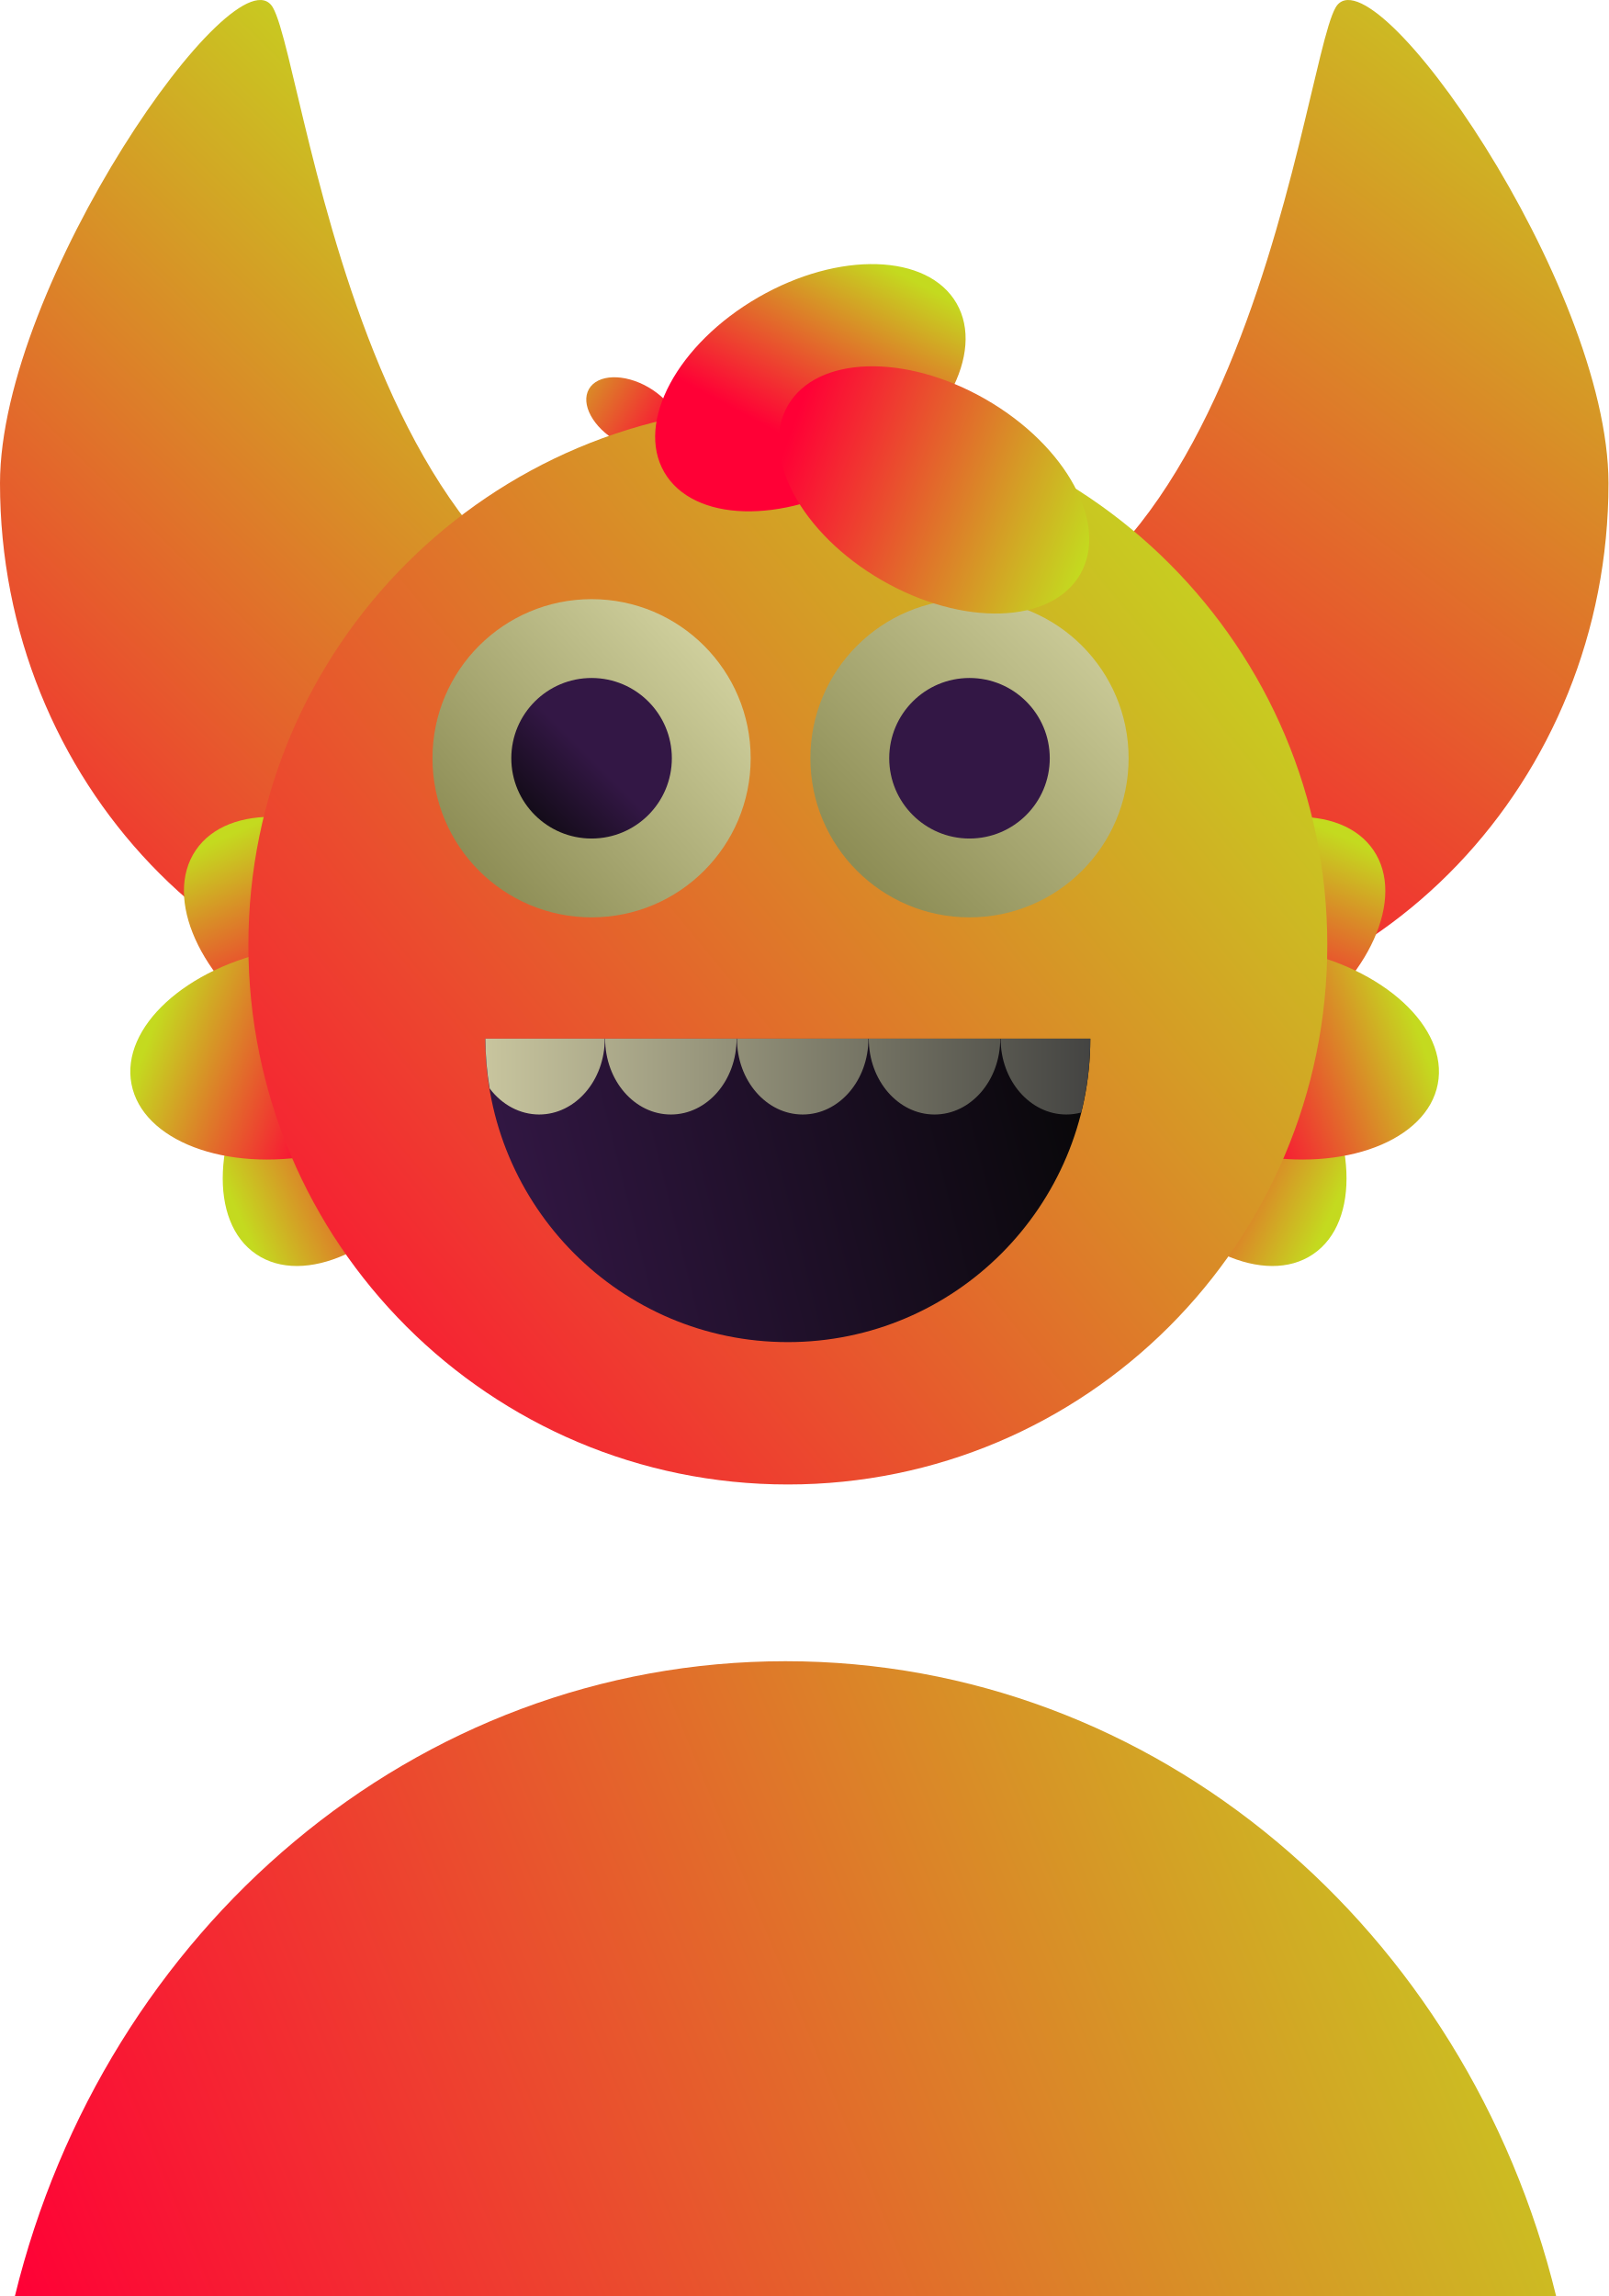
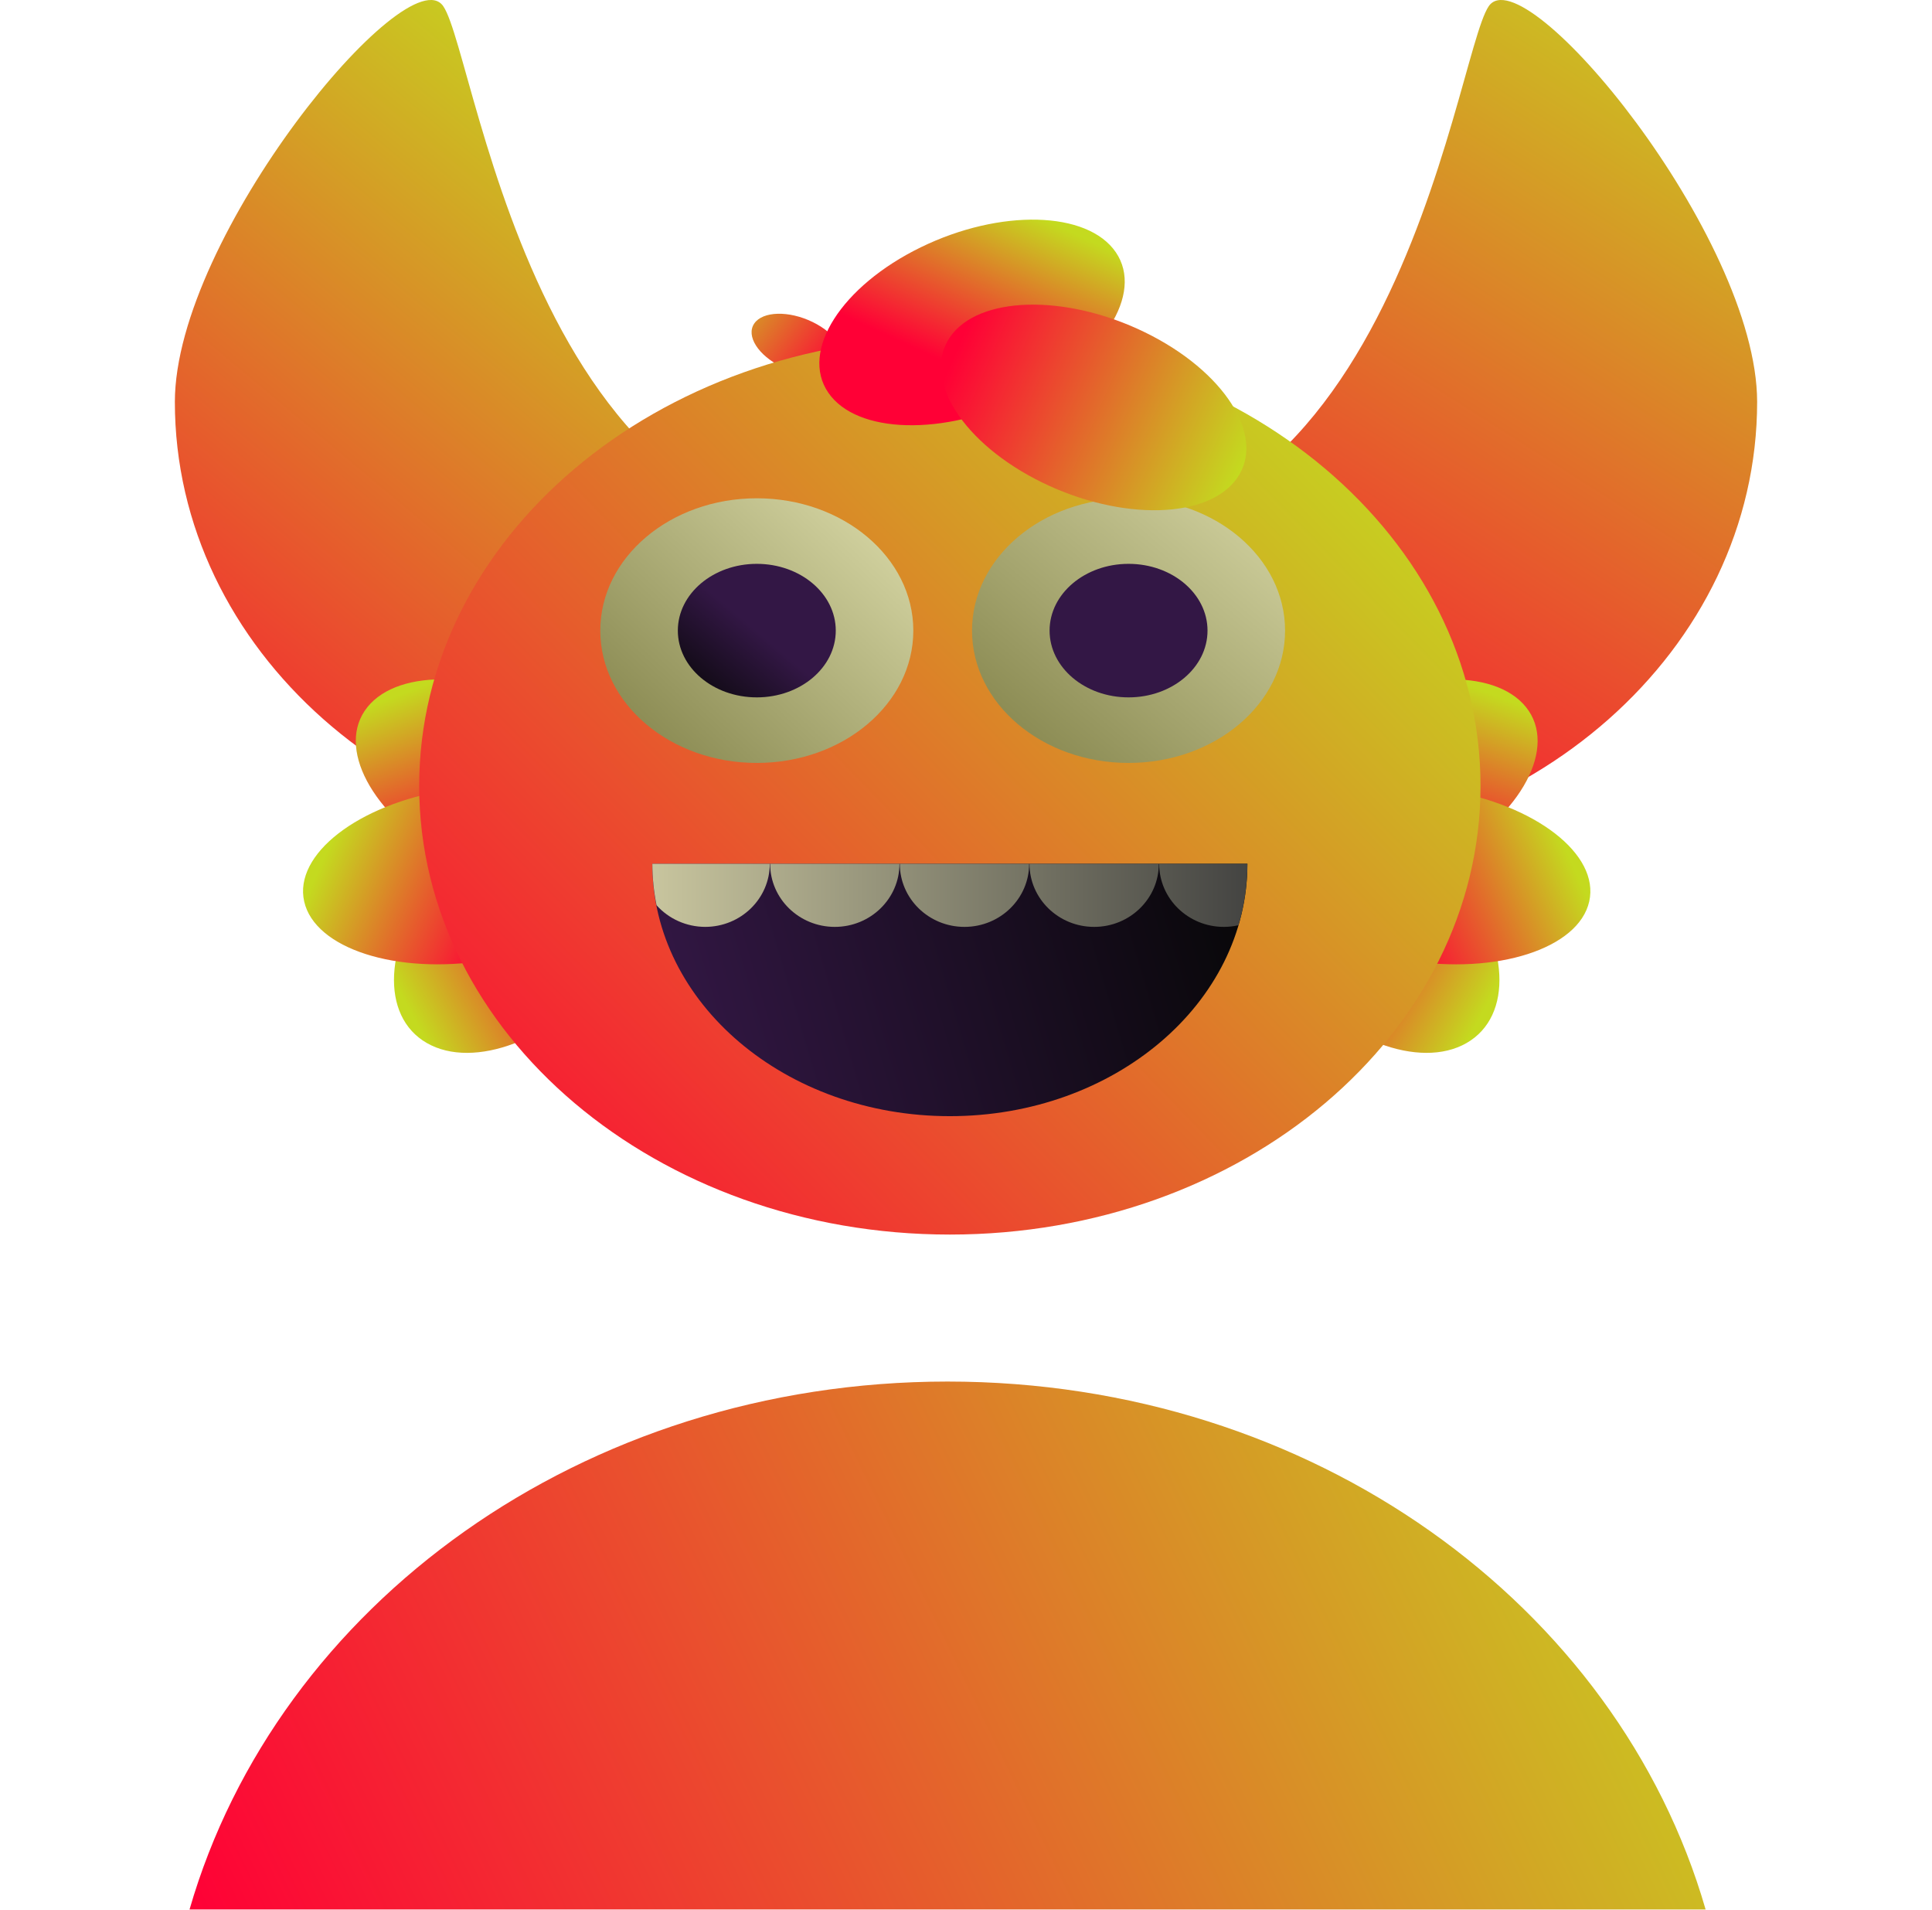
- <svg xmlns="http://www.w3.org/2000/svg" xmlns:xlink="http://www.w3.org/1999/xlink" width="116.22mm" height="165.892mm" viewBox="0 0 116.22 165.892" version="1.1" id="svg5">
+ <svg xmlns="http://www.w3.org/2000/svg" xmlns:xlink="http://www.w3.org/1999/xlink" width="214.003mm" height="211.462mm" viewBox="0 0 214.003 211.462" version="1.1" id="svg5">
  <defs id="defs2">
    <linearGradient id="linearGradient2355">
      <stop style="stop-color:#808047;stop-opacity:1;" offset="0" id="stop2351" />
      <stop style="stop-color:#d5d5a3;stop-opacity:1;" offset="1" id="stop2353" />
    </linearGradient>
    <linearGradient id="linearGradient2347">
      <stop style="stop-color:#c8c59e;stop-opacity:1;" offset="0" id="stop2343" />
      <stop style="stop-color:#444442;stop-opacity:1;" offset="1" id="stop2345" />
    </linearGradient>
    <linearGradient id="linearGradient2339">
      <stop style="stop-color:#331745;stop-opacity:1;" offset="0" id="stop2335" />
      <stop style="stop-color:#070707;stop-opacity:0.999;" offset="1" id="stop2337" />
    </linearGradient>
    <linearGradient id="linearGradient2195">
      <stop style="stop-color:#ff0036;stop-opacity:1;" offset="0" id="stop2191" />
      <stop style="stop-color:#c4da1f;stop-opacity:1;" offset="1" id="stop2193" />
    </linearGradient>
    <linearGradient id="linearGradient1356">
      <stop style="stop-color:#525252;stop-opacity:1;" offset="0" id="stop1455" />
      <stop style="stop-color:#f0f0f0;stop-opacity:1;" offset="1" id="stop1457" />
    </linearGradient>
    <linearGradient id="linearGradient1356-1">
      <stop style="stop-color:#512252;stop-opacity:1;" offset="0" id="stop1352" />
      <stop style="stop-color:#150059;stop-opacity:1;" offset="1" id="stop1354" />
    </linearGradient>
    <clipPath clipPathUnits="userSpaceOnUse" id="clipPath1624">
      <path style="fill:url(#radialGradient1628);fill-opacity:1;stroke:none;stroke-width:0.411px;stroke-linecap:butt;stroke-linejoin:miter;stroke-opacity:1" d="m 29.622,163.91 36.911,29.222 c 0,0 -40.516,8.191 -36.911,-29.222 z" id="path1626" />
    </clipPath>
    <radialGradient xlink:href="#linearGradient1356-1" id="radialGradient1628" gradientUnits="userSpaceOnUse" gradientTransform="matrix(0.9933425,0.1151982,-0.0987744,0.8517214,17.99015,21.00181)" cx="47.964" cy="178.901" fx="47.964" fy="178.901" r="18.569" />
    <clipPath clipPathUnits="userSpaceOnUse" id="clipPath1630">
      <path style="fill:url(#radialGradient1634);fill-opacity:1;stroke:none;stroke-width:0.411px;stroke-linecap:butt;stroke-linejoin:miter;stroke-opacity:1" d="m 29.622,163.91 36.911,29.222 c 0,0 -40.516,8.191 -36.911,-29.222 z" id="path1632" />
    </clipPath>
    <radialGradient xlink:href="#linearGradient1356-1" id="radialGradient1634" gradientUnits="userSpaceOnUse" gradientTransform="matrix(0.9933425,0.1151982,-0.0987744,0.8517214,17.99015,21.00181)" cx="47.964" cy="178.901" fx="47.964" fy="178.901" r="18.569" />
    <filter style="color-interpolation-filters:sRGB" id="filter2049" x="-0.096" y="-0.144" width="1.192" height="1.287">
      <feFlood flood-opacity="0.576" flood-color="rgb(0,0,0)" result="flood" id="feFlood2039" />
      <feComposite in="flood" in2="SourceGraphic" operator="in" result="composite1" id="feComposite2041" />
      <feGaussianBlur in="composite1" stdDeviation="6.971" result="blur" id="feGaussianBlur2043" />
      <feOffset dx="0" dy="0" result="offset" id="feOffset2045" />
      <feComposite in="SourceGraphic" in2="offset" operator="over" result="composite2" id="feComposite2047" />
    </filter>
    <clipPath clipPathUnits="userSpaceOnUse" id="clipPath2137">
      <rect style="opacity:1;fill:#f20f2d;fill-opacity:1;stroke:none;stroke-width:1.765;stroke-linecap:round;stroke-linejoin:round" id="rect2139" width="210" height="195.652" x="0" y="48.224" rx="0" ry="0" />
    </clipPath>
    <clipPath clipPathUnits="userSpaceOnUse" id="clipPath2141">
      <rect style="opacity:1;fill:#f20f2d;fill-opacity:1;stroke:none;stroke-width:1.765;stroke-linecap:round;stroke-linejoin:round" id="rect2143" width="210" height="195.652" x="-1.149" y="47.286" rx="0" ry="0" />
    </clipPath>
    <clipPath clipPathUnits="userSpaceOnUse" id="clipPath2145">
      <rect style="opacity:1;fill:#f20f2d;fill-opacity:1;stroke:none;stroke-width:1.765;stroke-linecap:round;stroke-linejoin:round" id="rect2147" width="210" height="195.652" x="0" y="48.224" rx="0" ry="0" />
    </clipPath>
    <clipPath clipPathUnits="userSpaceOnUse" id="clipPath2149">
      <rect style="opacity:1;fill:#f20f2d;fill-opacity:1;stroke:none;stroke-width:0.903;stroke-linecap:round;stroke-linejoin:round" id="rect2151" width="107.38" height="100.043" x="51.757" y="95.77" rx="0" ry="0" transform="rotate(3.768636)" />
    </clipPath>
    <clipPath clipPathUnits="userSpaceOnUse" id="clipPath2153">
      <rect style="opacity:1;fill:#f20f2d;fill-opacity:1;stroke:none;stroke-width:1.765;stroke-linecap:round;stroke-linejoin:round" id="rect2155" width="210" height="195.652" x="0" y="48.224" rx="0" ry="0" />
    </clipPath>
    <clipPath clipPathUnits="userSpaceOnUse" id="clipPath2157">
      <rect style="opacity:1;fill:#f20f2d;fill-opacity:1;stroke:none;stroke-width:1.765;stroke-linecap:round;stroke-linejoin:round" id="rect2159" width="210" height="195.652" x="0" y="48.224" rx="0" ry="0" />
    </clipPath>
    <clipPath clipPathUnits="userSpaceOnUse" id="clipPath2161">
      <rect style="opacity:1;fill:#f20f2d;fill-opacity:1;stroke:none;stroke-width:1.765;stroke-linecap:round;stroke-linejoin:round" id="rect2163" width="210" height="195.652" x="0" y="48.224" rx="0" ry="0" />
    </clipPath>
    <clipPath clipPathUnits="userSpaceOnUse" id="clipPath2165">
      <rect style="opacity:1;fill:#f20f2d;fill-opacity:1;stroke:none;stroke-width:1.765;stroke-linecap:round;stroke-linejoin:round" id="rect2167" width="210" height="195.652" x="0" y="48.224" rx="0" ry="0" />
    </clipPath>
    <clipPath clipPathUnits="userSpaceOnUse" id="clipPath2169">
      <rect style="opacity:1;fill:#f20f2d;fill-opacity:1;stroke:none;stroke-width:1.765;stroke-linecap:round;stroke-linejoin:round" id="rect2171" width="210" height="195.652" x="0" y="48.224" rx="0" ry="0" />
    </clipPath>
    <clipPath clipPathUnits="userSpaceOnUse" id="clipPath2173">
      <rect style="opacity:1;fill:#f20f2d;fill-opacity:1;stroke:none;stroke-width:1.765;stroke-linecap:round;stroke-linejoin:round" id="rect2175" width="210" height="195.652" x="0" y="48.224" rx="0" ry="0" />
    </clipPath>
    <clipPath clipPathUnits="userSpaceOnUse" id="clipPath2177">
      <rect style="opacity:1;fill:#f20f2d;fill-opacity:1;stroke:none;stroke-width:1.765;stroke-linecap:round;stroke-linejoin:round" id="rect2179" width="210" height="195.652" x="0" y="48.224" rx="0" ry="0" />
    </clipPath>
    <clipPath clipPathUnits="userSpaceOnUse" id="clipPath2181">
      <rect style="opacity:1;fill:#f20f2d;fill-opacity:1;stroke:none;stroke-width:1.765;stroke-linecap:round;stroke-linejoin:round" id="rect2183" width="210" height="195.652" x="0" y="48.224" rx="0" ry="0" />
    </clipPath>
    <clipPath clipPathUnits="userSpaceOnUse" id="clipPath2185">
      <rect style="opacity:1;fill:#f20f2d;fill-opacity:1;stroke:none;stroke-width:1.765;stroke-linecap:round;stroke-linejoin:round" id="rect2187" width="210" height="195.652" x="0" y="48.224" rx="0" ry="0" />
    </clipPath>
    <clipPath clipPathUnits="userSpaceOnUse" id="clipPath2189">
      <rect style="opacity:1;fill:#f20f2d;fill-opacity:1;stroke:none;stroke-width:1.765;stroke-linecap:round;stroke-linejoin:round" id="rect2191" width="210" height="195.652" x="0" y="48.224" rx="0" ry="0" />
    </clipPath>
    <clipPath clipPathUnits="userSpaceOnUse" id="clipPath2193">
      <rect style="opacity:1;fill:#f20f2d;fill-opacity:1;stroke:none;stroke-width:1.765;stroke-linecap:round;stroke-linejoin:round" id="rect2195" width="210" height="195.652" x="0" y="48.224" rx="0" ry="0" />
    </clipPath>
    <clipPath clipPathUnits="userSpaceOnUse" id="clipPath2197">
      <rect style="opacity:1;fill:#f20f2d;fill-opacity:1;stroke:none;stroke-width:1.765;stroke-linecap:round;stroke-linejoin:round" id="rect2199" width="210" height="195.652" x="0" y="48.224" rx="0" ry="0" />
    </clipPath>
    <clipPath clipPathUnits="userSpaceOnUse" id="clipPath2203">
      <path style="fill:url(#radialGradient2207);fill-opacity:1;stroke:none;stroke-width:0.411px;stroke-linecap:butt;stroke-linejoin:miter;stroke-opacity:1" d="m 29.622,163.91 18.455,14.611 18.455,14.611 c 0.127,0.089 -9.598,2.422 -19.106,-0.087 -9.508,-2.509 -18.799,-9.859 -17.805,-29.135 z" id="path2205" clip-path="url(#clipPath2145)" />
    </clipPath>
    <radialGradient xlink:href="#linearGradient1356-1" id="radialGradient2207" gradientUnits="userSpaceOnUse" gradientTransform="matrix(0.9933425,0.1151982,-0.0987744,0.8517214,17.99015,21.00181)" cx="47.964" cy="178.901" fx="47.964" fy="178.901" r="18.569" />
    <clipPath clipPathUnits="userSpaceOnUse" id="clipPath2209">
      <path style="fill:url(#radialGradient2213);fill-opacity:1;stroke:none;stroke-width:0.411px;stroke-linecap:butt;stroke-linejoin:miter;stroke-opacity:1" d="m 29.622,163.91 18.455,14.611 18.455,14.611 c 0.127,0.089 -9.598,2.422 -19.106,-0.087 -9.508,-2.509 -18.799,-9.859 -17.805,-29.135 z" id="path2211" clip-path="url(#clipPath2145)" transform="translate(-1.149057,-0.9386428)" />
    </clipPath>
    <radialGradient xlink:href="#linearGradient1356-1" id="radialGradient2213" gradientUnits="userSpaceOnUse" gradientTransform="matrix(0.9933425,0.1151982,-0.0987744,0.8517214,17.99015,21.00181)" cx="47.964" cy="178.901" fx="47.964" fy="178.901" r="18.569" />
-     <linearGradient xlink:href="#linearGradient2195" id="linearGradient2197" x1="66.022" y1="136.804" x2="143.308" y2="73.244" gradientUnits="userSpaceOnUse" gradientTransform="translate(-48.07529,-29.54674)" />
-     <linearGradient xlink:href="#linearGradient2195" id="linearGradient2333" x1="49.153" y1="195.439" x2="160.51" y2="149.574" gradientUnits="userSpaceOnUse" gradientTransform="translate(-48.07529,-29.54674)" />
-     <linearGradient xlink:href="#linearGradient2339" id="linearGradient2341" x1="83.145" y1="115.555" x2="126.855" y2="104.591" gradientUnits="userSpaceOnUse" gradientTransform="translate(-48.07529,-29.54674)" />
-     <linearGradient xlink:href="#linearGradient2347" id="linearGradient2349" x1="83.145" y1="107.332" x2="126.855" y2="107.332" gradientUnits="userSpaceOnUse" gradientTransform="translate(-48.07529,-29.54674)" />
-     <linearGradient xlink:href="#linearGradient2355" id="linearGradient2357" x1="79.323" y1="95.829" x2="101.516" y2="75.855" gradientUnits="userSpaceOnUse" gradientTransform="translate(-48.07529,-29.54674)" />
-     <linearGradient xlink:href="#linearGradient2355" id="linearGradient2365" x1="106.629" y1="95.829" x2="129.621" y2="72.837" gradientUnits="userSpaceOnUse" gradientTransform="translate(-48.07529,-29.54674)" />
-     <linearGradient xlink:href="#linearGradient2339" id="linearGradient2373" x1="90.819" y1="84.333" x2="85.019" y2="90.133" gradientUnits="userSpaceOnUse" gradientTransform="translate(-48.07529,-29.54674)" />
-     <linearGradient xlink:href="#linearGradient2339" id="linearGradient2381" x1="168.799" y1="110.073" x2="168.799" y2="111.979" gradientUnits="userSpaceOnUse" gradientTransform="translate(-48.07529,-29.54674)" />
-     <linearGradient xlink:href="#linearGradient2195" id="linearGradient2391" x1="121.917" y1="2.471" x2="144.746" y2="-1.537" gradientUnits="userSpaceOnUse" gradientTransform="translate(-56.40779,-1.550584)" />
-     <linearGradient xlink:href="#linearGradient2195" id="linearGradient2399" x1="63.563" y1="110.699" x2="75.758" y2="103.163" gradientUnits="userSpaceOnUse" gradientTransform="translate(-26.86105,-49.62587)" />
-     <linearGradient xlink:href="#linearGradient2195" id="linearGradient2461" x1="114.157" y1="4.878" x2="102.608" y2="4.23" gradientUnits="userSpaceOnUse" gradientTransform="translate(-55.94952,-1.815167)" />
-     <linearGradient xlink:href="#linearGradient2195" id="linearGradient2510" x1="121.962" y1="103.437" x2="174.071" y2="34.206" gradientUnits="userSpaceOnUse" gradientTransform="translate(-48.07529,-29.54674)" />
-     <linearGradient xlink:href="#linearGradient2195" id="linearGradient2512" x1="40.326" y1="104.331" x2="95.416" y2="48.628" gradientUnits="userSpaceOnUse" gradientTransform="translate(-48.07529,-29.54674)" />
-     <linearGradient xlink:href="#linearGradient2195" id="linearGradient2522" gradientUnits="userSpaceOnUse" x1="63.563" y1="110.699" x2="75.758" y2="103.163" gradientTransform="translate(-28.12066,3.390526)" />
-     <linearGradient xlink:href="#linearGradient2195" id="linearGradient2526" gradientUnits="userSpaceOnUse" gradientTransform="translate(41.0112,-45.78781)" x1="63.563" y1="110.699" x2="75.758" y2="103.163" />
-     <linearGradient xlink:href="#linearGradient2195" id="linearGradient2530" gradientUnits="userSpaceOnUse" gradientTransform="translate(52.49669,-130.8029)" x1="63.563" y1="110.699" x2="75.758" y2="103.163" />
-     <linearGradient xlink:href="#linearGradient2195" id="linearGradient2590" gradientUnits="userSpaceOnUse" gradientTransform="translate(-70.34866,-24.45111)" x1="63.563" y1="110.699" x2="75.758" y2="103.163" />
-     <linearGradient xlink:href="#linearGradient2195" id="linearGradient2592" gradientUnits="userSpaceOnUse" gradientTransform="translate(-11.1593,-36.97228)" x1="63.563" y1="110.699" x2="75.758" y2="103.163" />
-     <linearGradient xlink:href="#linearGradient2195" id="linearGradient2594" gradientUnits="userSpaceOnUse" gradientTransform="translate(-121.9513,-60.26546)" x1="63.563" y1="110.699" x2="75.758" y2="103.163" />
+     <linearGradient xlink:href="#linearGradient2195" id="linearGradient2197" x1="66.022" y1="136.804" x2="143.308" y2="73.244" gradientUnits="userSpaceOnUse" gradientTransform="matrix(1.508045,0,0,1.274694,-53.13027,-37.66306)" />
+     <linearGradient xlink:href="#linearGradient2195" id="linearGradient2333" x1="49.153" y1="195.439" x2="160.51" y2="149.574" gradientUnits="userSpaceOnUse" gradientTransform="matrix(1.508045,0,0,1.274694,-53.13027,-37.66306)" />
+     <linearGradient xlink:href="#linearGradient2339" id="linearGradient2341" x1="83.145" y1="115.555" x2="126.855" y2="104.591" gradientUnits="userSpaceOnUse" gradientTransform="matrix(1.508045,0,0,1.274694,-53.13027,-37.66306)" />
+     <linearGradient xlink:href="#linearGradient2347" id="linearGradient2349" x1="83.145" y1="107.332" x2="126.855" y2="107.332" gradientUnits="userSpaceOnUse" gradientTransform="matrix(1.508045,0,0,1.274694,-53.13027,-37.66306)" />
+     <linearGradient xlink:href="#linearGradient2355" id="linearGradient2357" x1="79.323" y1="95.829" x2="101.516" y2="75.855" gradientUnits="userSpaceOnUse" gradientTransform="matrix(1.508045,0,0,1.274694,-53.13027,-37.66306)" />
+     <linearGradient xlink:href="#linearGradient2355" id="linearGradient2365" x1="106.629" y1="95.829" x2="129.621" y2="72.837" gradientUnits="userSpaceOnUse" gradientTransform="matrix(1.508045,0,0,1.274694,-53.13027,-37.66306)" />
+     <linearGradient xlink:href="#linearGradient2339" id="linearGradient2373" x1="90.819" y1="84.333" x2="85.019" y2="90.133" gradientUnits="userSpaceOnUse" gradientTransform="matrix(1.508045,0,0,1.274694,-53.13027,-37.66306)" />
+     <linearGradient xlink:href="#linearGradient2339" id="linearGradient2381" x1="168.799" y1="110.073" x2="168.799" y2="111.979" gradientUnits="userSpaceOnUse" gradientTransform="matrix(1.508045,0,0,1.274694,-53.13027,-37.66306)" />
+     <linearGradient xlink:href="#linearGradient2195" id="linearGradient2391" x1="121.917" y1="2.471" x2="144.746" y2="-1.537" gradientUnits="userSpaceOnUse" gradientTransform="matrix(1.453224,-1.6343364e-8,0,1.336856,-65.80855,-10.65823)" />
+     <linearGradient xlink:href="#linearGradient2195" id="linearGradient2399" x1="63.563" y1="110.699" x2="75.758" y2="103.163" gradientUnits="userSpaceOnUse" gradientTransform="matrix(1.453224,1.6343364e-8,0,1.336856,-22.87051,-57.75731)" />
+     <linearGradient xlink:href="#linearGradient2195" id="linearGradient2461" x1="114.157" y1="4.878" x2="102.608" y2="4.23" gradientUnits="userSpaceOnUse" gradientTransform="matrix(1.453224,-1.6343364e-8,0,1.336856,-65.14257,-11.01194)" />
+     <linearGradient xlink:href="#linearGradient2195" id="linearGradient2510" x1="121.962" y1="103.437" x2="174.071" y2="34.206" gradientUnits="userSpaceOnUse" gradientTransform="matrix(1.508045,0,0,1.274694,-53.13027,-37.66306)" />
+     <linearGradient xlink:href="#linearGradient2195" id="linearGradient2512" x1="40.326" y1="104.331" x2="95.416" y2="48.628" gradientUnits="userSpaceOnUse" gradientTransform="matrix(1.508045,0,0,1.274694,-53.13027,-37.66306)" />
+     <linearGradient xlink:href="#linearGradient2195" id="linearGradient2522" gradientUnits="userSpaceOnUse" x1="63.563" y1="110.699" x2="75.758" y2="103.163" gradientTransform="matrix(1.438587,0,1.6683468e-8,1.352594,-25.16339,14.3393)" />
+     <linearGradient xlink:href="#linearGradient2195" id="linearGradient2526" gradientUnits="userSpaceOnUse" gradientTransform="matrix(1.500401,0,0,1.283682,80.46022,-61.87961)" x1="63.563" y1="110.699" x2="75.758" y2="103.163" />
+     <linearGradient xlink:href="#linearGradient2195" id="linearGradient2530" gradientUnits="userSpaceOnUse" gradientTransform="matrix(1.352594,-1.6683468e-8,0,1.438587,80.76,-203.462)" x1="63.563" y1="110.699" x2="75.758" y2="103.163" />
+     <linearGradient xlink:href="#linearGradient2195" id="linearGradient2590" gradientUnits="userSpaceOnUse" gradientTransform="matrix(1.500401,0,0,1.283682,-124.4782,-28.28482)" x1="63.563" y1="110.699" x2="75.758" y2="103.163" />
+     <linearGradient xlink:href="#linearGradient2195" id="linearGradient2592" gradientUnits="userSpaceOnUse" gradientTransform="matrix(1.352594,-1.9062499e-8,0,1.438587,-24.84729,-37.89721)" x1="63.563" y1="110.699" x2="75.758" y2="103.163" />
+     <linearGradient xlink:href="#linearGradient2195" id="linearGradient2594" gradientUnits="userSpaceOnUse" gradientTransform="matrix(1.438587,0,1.9062499e-8,1.352594,-190.7282,-91.26799)" x1="63.563" y1="110.699" x2="75.758" y2="103.163" />
  </defs>
  <g id="layer1" transform="translate(-48.07529,-77.77112)" style="opacity:0.5" />
-   <path id="path2497" style="opacity:1;fill:url(#linearGradient2512);fill-opacity:1;stroke:none;stroke-width:4.927;stroke-linecap:round;stroke-linejoin:round;stroke-dasharray:none" d="M 19.717,0.544 C 17.12,-3.954 0.011,20.523 0,34.912 c 1.13e-4,21.527 16.664,38.978 37.22,38.978 18.128,-0.011 33.611,-13.697 36.666,-32.409 -5.385,3.017 -11.396,4.6 -17.503,4.61 C 26.851,53.202 22.313,5.041 19.717,0.544 Z" />
-   <ellipse style="opacity:1;fill:url(#linearGradient2594);fill-opacity:1;stroke:none;stroke-width:2.996;stroke-linecap:round;stroke-linejoin:round;stroke-dasharray:none" id="ellipse2584" cx="-58.388" cy="42.897" rx="12.195" ry="7.537" transform="matrix(-0.8275364,-0.561412,-0.561412,0.8275364,0,0)" />
-   <path id="path2502" style="opacity:1;fill:url(#linearGradient2510);fill-opacity:1;stroke:none;stroke-width:4.927;stroke-linecap:round;stroke-linejoin:round;stroke-dasharray:none" d="m 96.503,0.544 c 2.597,-4.498 19.706,19.98 19.717,34.369 -1.1e-4,21.527 -16.664,38.978 -37.22,38.978 -18.128,-0.011 -33.611,-13.697 -36.667,-32.409 5.385,3.017 11.396,4.6 17.503,4.61 29.533,7.111 34.07,-41.05 36.667,-45.548 z" />
-   <ellipse style="opacity:1;fill:url(#linearGradient2461);fill-opacity:1;stroke:none;stroke-width:0.897;stroke-linecap:round;stroke-linejoin:round;stroke-dasharray:none" id="ellipse2157" cx="54.558" cy="3.063" rx="3.65" ry="2.256" transform="rotate(30)" />
-   <ellipse style="opacity:1;fill:url(#linearGradient2522);fill-opacity:1;stroke:none;stroke-width:2.996;stroke-linecap:round;stroke-linejoin:round;stroke-dasharray:none" id="ellipse2520" cx="35.442" cy="106.553" rx="12.195" ry="7.537" transform="rotate(-34.1535)" />
-   <ellipse style="opacity:1;fill:url(#linearGradient2530);fill-opacity:1;stroke:none;stroke-width:2.996;stroke-linecap:round;stroke-linejoin:round;stroke-dasharray:none" id="ellipse2528" cx="116.06" cy="-27.64" rx="12.195" ry="7.537" transform="rotate(55.8465)" />
-   <ellipse style="opacity:1;fill:url(#linearGradient2526);fill-opacity:1;stroke:none;stroke-width:2.996;stroke-linecap:round;stroke-linejoin:round;stroke-dasharray:none" id="ellipse2524" cx="104.574" cy="57.375" rx="12.195" ry="7.537" transform="rotate(10.8465)" />
-   <ellipse style="opacity:1;fill:url(#linearGradient2592);fill-opacity:1;stroke:none;stroke-width:2.996;stroke-linecap:round;stroke-linejoin:round;stroke-dasharray:none" id="ellipse2586" cx="52.404" cy="66.191" rx="12.195" ry="7.537" transform="matrix(-0.561412,0.8275364,0.8275364,0.561412,0,0)" />
-   <ellipse style="opacity:1;fill:url(#linearGradient2590);fill-opacity:1;stroke:none;stroke-width:2.996;stroke-linecap:round;stroke-linejoin:round;stroke-dasharray:none" id="ellipse2588" cx="-6.786" cy="78.712" rx="12.195" ry="7.537" transform="matrix(-0.9821349,0.1881784,0.1881784,0.9821349,0,0)" />
-   <circle style="opacity:1;fill:url(#linearGradient2197);fill-opacity:1;stroke:#000000;stroke-width:0;stroke-linecap:round;stroke-linejoin:round" id="path691" cx="56.925" cy="68.279" r="38.978" />
-   <path id="rect693" style="opacity:1;fill:url(#linearGradient2333);fill-opacity:1;stroke:#000000;stroke-width:0;stroke-linecap:round;stroke-linejoin:round" d="m 56.756,120.027 c -26.805,0 -49.215,19.411 -55.678,45.865 H 112.435 c -6.463,-26.454 -28.874,-45.865 -55.679,-45.865 z" />
-   <circle style="opacity:1;fill:url(#linearGradient2357);fill-opacity:1;stroke:#000000;stroke-width:0;stroke-linecap:round;stroke-linejoin:round" id="path856" cx="42.744" cy="54.786" r="11.496" />
-   <circle style="opacity:1;fill:url(#linearGradient2365);fill-opacity:1;stroke:#000000;stroke-width:0;stroke-linecap:round;stroke-linejoin:round" id="circle858" cx="70.05" cy="54.786" r="11.496" />
-   <circle style="opacity:1;fill:url(#linearGradient2373);fill-opacity:1;stroke:#000000;stroke-width:0;stroke-linecap:round;stroke-linejoin:round" id="circle860" cx="42.744" cy="54.786" r="5.8" />
-   <circle style="opacity:1;fill:url(#linearGradient2381);fill-opacity:1;stroke:#000000;stroke-width:0;stroke-linecap:round;stroke-linejoin:round" id="circle862" cx="70.05" cy="54.786" r="5.8" />
-   <path id="path994" style="opacity:1;fill:url(#linearGradient2341);fill-opacity:1;stroke:#000000;stroke-width:0;stroke-linecap:round;stroke-linejoin:round" d="m 35.07,75.044 a 21.855,21.927 0 0 0 21.855,21.927 21.855,21.927 0 0 0 21.855,-21.927 z" />
-   <path id="path1359" style="opacity:1;fill:url(#linearGradient2349);fill-opacity:1;stroke:#000000;stroke-width:0;stroke-linecap:round;stroke-linejoin:round" d="m 35.07,75.044 a 21.855,21.927 0 0 0 0.309,3.599 4.75,5.482 0 0 0 3.57,1.883 4.75,5.482 0 0 0 4.75,-5.482 z m 8.653,0 a 4.75,5.482 0 0 0 4.75,5.482 4.75,5.482 0 0 0 4.75,-5.482 z m 9.525,0 a 4.75,5.482 0 0 0 4.75,5.482 4.75,5.482 0 0 0 4.75,-5.482 z m 9.525,0 a 4.75,5.482 0 0 0 4.75,5.482 4.75,5.482 0 0 0 4.75,-5.482 z m 9.525,0 a 4.75,5.482 0 0 0 4.75,5.482 4.75,5.482 0 0 0 1.072,-0.142 21.855,21.927 0 0 0 0.659,-5.34 z" />
-   <ellipse style="opacity:1;fill:url(#linearGradient2399);fill-opacity:1;stroke:none;stroke-width:2.996;stroke-linecap:round;stroke-linejoin:round;stroke-dasharray:none" id="path2153" cx="36.702" cy="53.537" rx="12.195" ry="7.537" transform="rotate(-30)" />
-   <ellipse style="opacity:1;fill:url(#linearGradient2391);fill-opacity:1;stroke:none;stroke-width:2.996;stroke-linecap:round;stroke-linejoin:round;stroke-dasharray:none" id="ellipse2155" cx="76.143" cy="-3.087" rx="12.195" ry="7.537" transform="rotate(30)" />
+   <path id="path2497" style="opacity:1;fill:url(#linearGradient2512);fill-opacity:1;stroke:none;stroke-width:6.832;stroke-linecap:round;stroke-linejoin:round;stroke-dasharray:none" d="M 49.103,0.693 C 45.187,-5.041 19.385,26.161 19.369,44.503 c 1.71e-4,27.44 25.13,49.685 56.129,49.685 27.337,-0.014 50.687,-17.459 55.295,-41.311 -8.121,3.846 -17.185,5.864 -26.395,5.876 C 59.862,67.816 53.019,6.426 49.103,0.693 Z" />
+   <ellipse style="opacity:1;fill:url(#linearGradient2594);fill-opacity:1;stroke:none;stroke-width:4.179;stroke-linecap:round;stroke-linejoin:round;stroke-dasharray:none" id="ellipse2584" cx="-99.287" cy="48.269" rx="17.543" ry="10.194" transform="matrix(-0.8674913,-0.4974523,-0.6259339,0.7798761,0,0)" />
+   <path id="path2502" style="opacity:1;fill:url(#linearGradient2510);fill-opacity:1;stroke:none;stroke-width:6.832;stroke-linecap:round;stroke-linejoin:round;stroke-dasharray:none" d="m 164.9,0.693 c 3.916,-5.733 29.717,25.468 29.734,43.81 -1.7e-4,27.44 -25.13,49.685 -56.129,49.685 -27.337,-0.014 -50.687,-17.459 -55.295,-41.311 8.121,3.846 17.185,5.864 26.395,5.876 44.537,9.064 51.379,-52.326 55.296,-58.059 z" />
+   <ellipse style="opacity:1;fill:url(#linearGradient2461);fill-opacity:1;stroke:none;stroke-width:1.25;stroke-linecap:round;stroke-linejoin:round;stroke-dasharray:none" id="ellipse2157" cx="95.449" cy="-4.491" rx="5.304" ry="3.016" transform="matrix(0.8986948,0.4385745,-0.5640267,0.8257566,0,0)" />
+   <ellipse style="opacity:1;fill:url(#linearGradient2522);fill-opacity:1;stroke:none;stroke-width:4.179;stroke-linecap:round;stroke-linejoin:round;stroke-dasharray:none" id="ellipse2520" cx="66.278" cy="153.877" rx="17.543" ry="10.194" transform="matrix(0.8674913,-0.4974523,0.6259339,0.7798761,0,0)" />
+   <ellipse style="opacity:1;fill:url(#linearGradient2530);fill-opacity:1;stroke:none;stroke-width:4.179;stroke-linecap:round;stroke-linejoin:round;stroke-dasharray:none" id="ellipse2528" cx="166.735" cy="-55.053" rx="16.494" ry="10.842" transform="matrix(0.6259339,0.7798761,-0.8674913,0.4974523,0,0)" />
+   <ellipse style="opacity:1;fill:url(#linearGradient2526);fill-opacity:1;stroke:none;stroke-width:4.157;stroke-linecap:round;stroke-linejoin:round;stroke-dasharray:none" id="ellipse2524" cx="175.83" cy="70.549" rx="18.297" ry="9.675" transform="matrix(0.987138,0.1598705,-0.2210683,0.9752583,0,0)" />
+   <ellipse style="opacity:1;fill:url(#linearGradient2592);fill-opacity:1;stroke:none;stroke-width:4.179;stroke-linecap:round;stroke-linejoin:round;stroke-dasharray:none" id="ellipse2586" cx="61.128" cy="110.512" rx="16.494" ry="10.842" transform="matrix(-0.6259339,0.7798761,0.8674913,0.4974523,0,0)" />
+   <ellipse style="opacity:1;fill:url(#linearGradient2590);fill-opacity:1;stroke:none;stroke-width:4.157;stroke-linecap:round;stroke-linejoin:round;stroke-dasharray:none" id="ellipse2588" cx="-29.108" cy="104.143" rx="18.297" ry="9.675" transform="matrix(-0.987138,0.1598705,0.2210683,0.9752583,0,0)" />
+   <ellipse style="opacity:1;fill:url(#linearGradient2197);fill-opacity:1;stroke:#000000;stroke-width:0;stroke-linecap:round;stroke-linejoin:round" id="path691" cx="105.214" cy="87.035" rx="58.781" ry="49.685" />
+   <path id="rect693" style="opacity:1;fill:url(#linearGradient2333);fill-opacity:1;stroke:#000000;stroke-width:0;stroke-linecap:round;stroke-linejoin:round" d="m 104.96,152.998 c -40.423,0 -74.219,24.743 -83.965,58.464 h 167.931 c -9.747,-33.721 -43.543,-58.464 -83.966,-58.464 z" />
+   <ellipse style="opacity:1;fill:url(#linearGradient2357);fill-opacity:1;stroke:#000000;stroke-width:0;stroke-linecap:round;stroke-linejoin:round" id="path856" cx="83.829" cy="69.836" rx="17.337" ry="14.654" />
+   <ellipse style="opacity:1;fill:url(#linearGradient2365);fill-opacity:1;stroke:#000000;stroke-width:0;stroke-linecap:round;stroke-linejoin:round" id="circle858" cx="125.007" cy="69.836" rx="17.337" ry="14.654" />
+   <ellipse style="opacity:1;fill:url(#linearGradient2373);fill-opacity:1;stroke:#000000;stroke-width:0;stroke-linecap:round;stroke-linejoin:round" id="circle860" cx="83.829" cy="69.836" rx="8.747" ry="7.394" />
+   <ellipse style="opacity:1;fill:url(#linearGradient2381);fill-opacity:1;stroke:#000000;stroke-width:0;stroke-linecap:round;stroke-linejoin:round" id="circle862" cx="125.007" cy="69.836" rx="8.747" ry="7.394" />
+   <path id="path994" style="opacity:1;fill:url(#linearGradient2341);fill-opacity:1;stroke:#000000;stroke-width:0;stroke-linecap:round;stroke-linejoin:round" d="M 72.256,95.659 A 32.958,27.95 0 0 0 105.214,123.609 32.958,27.95 0 0 0 138.173,95.659 Z" />
+   <path id="path1359" style="opacity:1;fill:url(#linearGradient2349);fill-opacity:1;stroke:#000000;stroke-width:0;stroke-linecap:round;stroke-linejoin:round" d="m 72.257,95.659 a 32.958,27.95 0 0 0 0.465,4.587 7.163,6.988 0 0 0 5.383,2.4 7.163,6.988 0 0 0 7.163,-6.988 z m 13.049,0 a 7.163,6.988 0 0 0 7.163,6.988 7.163,6.988 0 0 0 7.163,-6.988 z m 14.364,0 a 7.163,6.988 0 0 0 7.163,6.988 7.163,6.988 0 0 0 7.163,-6.988 z m 14.364,0 a 7.163,6.988 0 0 0 7.163,6.988 7.163,6.988 0 0 0 7.163,-6.988 z m 14.364,0 a 7.163,6.988 0 0 0 7.163,6.988 7.163,6.988 0 0 0 1.617,-0.181 32.958,27.95 0 0 0 0.994,-6.807 z" />
+   <ellipse style="opacity:1;fill:url(#linearGradient2399);fill-opacity:1;stroke:none;stroke-width:4.175;stroke-linecap:round;stroke-linejoin:round;stroke-dasharray:none" id="path2153" cx="69.501" cy="80.157" rx="17.721" ry="10.075" transform="matrix(0.8986948,-0.4385745,0.5640267,0.8257566,0,0)" />
+   <ellipse style="opacity:1;fill:url(#linearGradient2391);fill-opacity:1;stroke:none;stroke-width:4.175;stroke-linecap:round;stroke-linejoin:round;stroke-dasharray:none" id="ellipse2155" cx="126.818" cy="-12.712" rx="17.721" ry="10.075" transform="matrix(0.8986948,0.4385745,-0.5640267,0.8257566,0,0)" />
</svg>
